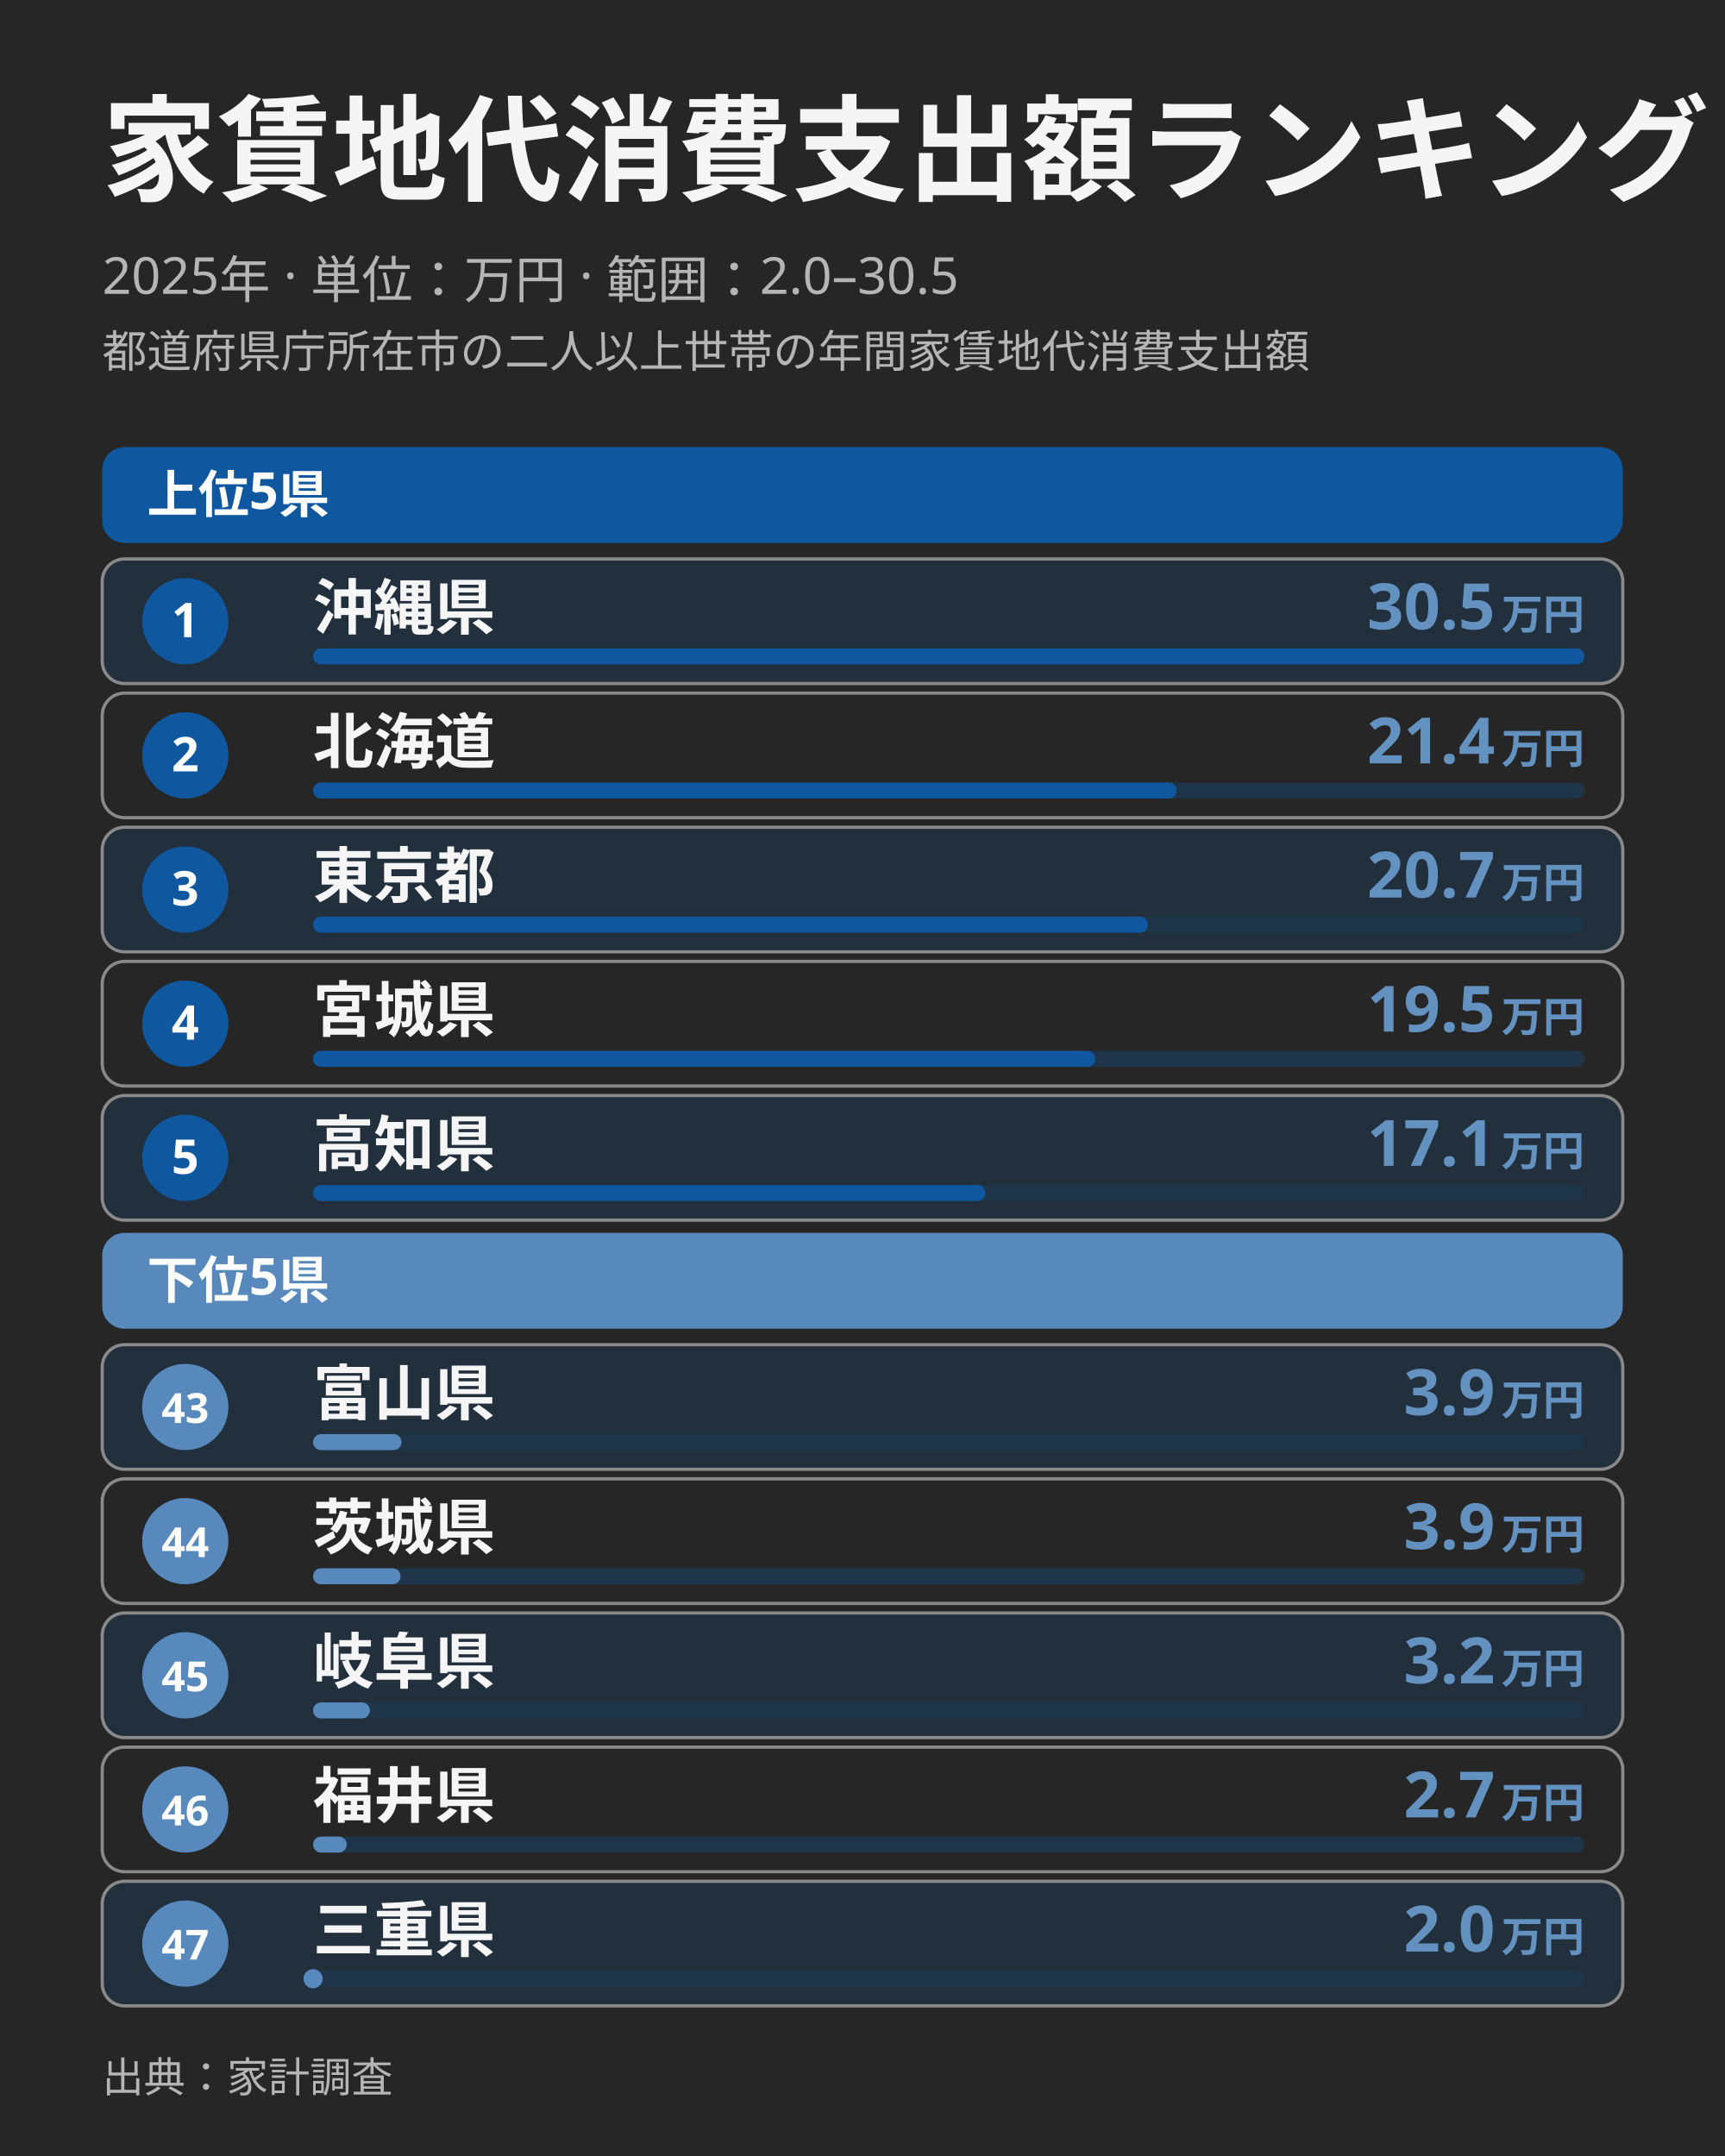
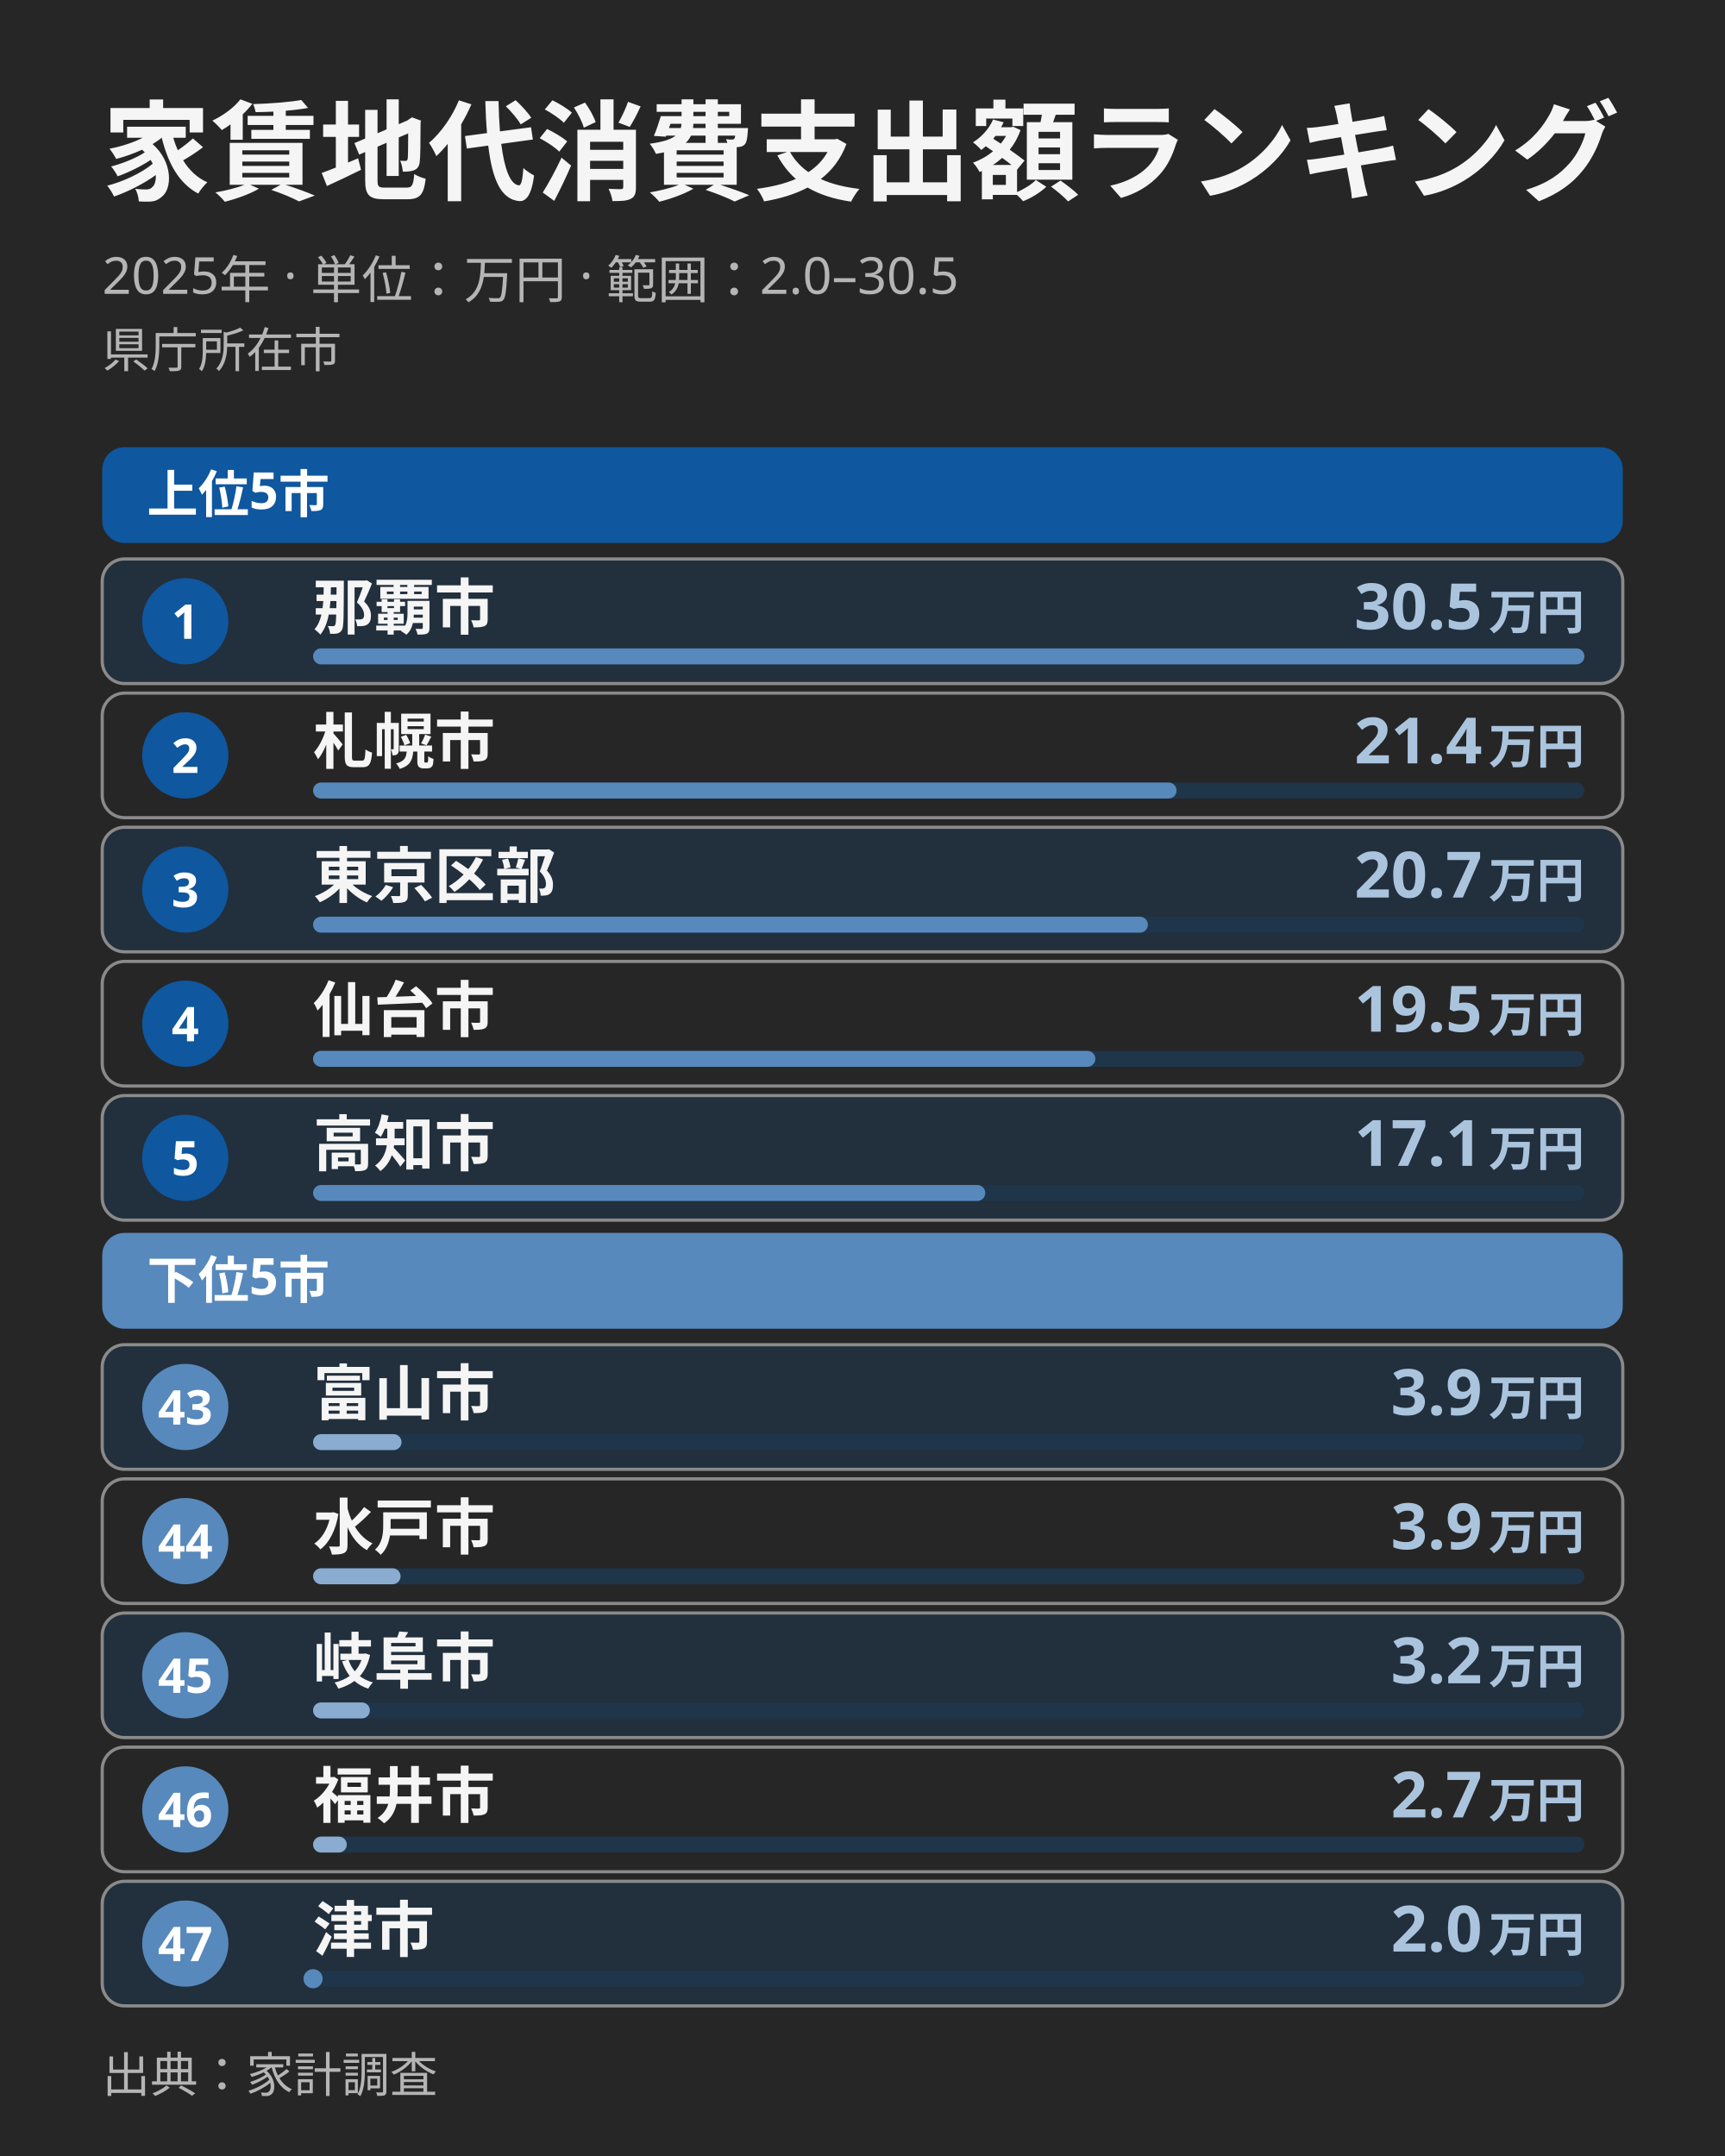
<svg xmlns="http://www.w3.org/2000/svg" width="1080" height="1350" viewBox="0 0 1080 1350" role="img" aria-label="家賃地代消費支出額ランキング" data-theme="dark" data-image-template="bar" data-domain-min="19551" data-domain-max="305313">
  <rect width="1080" height="1350" fill="#262626" />
  <g font-family="'Noto Sans JP','Hiragino Kaku Gothic ProN','Yu Gothic',Meiryo,sans-serif" fill="#F5F5F5">
-     <text x="64" y="120" font-size="72" font-weight="700">家賃地代消費支出額ランキング</text>
+     <text x="64" y="120" font-size="68" font-weight="700">家賃地代消費支出額ランキング</text>
    <text x="64" y="184" font-size="32" fill="#B5B5B5">2025年 · 単位：万円 · 範囲：2.0–30.5</text>
-     <text x="64" y="230" font-size="28" fill="#B5B5B5">都道府県庁所在市の二人以上世帯の年間家賃地代消費支出額</text>
+     <text x="64" y="230" font-size="30" fill="#B5B5B5">県庁所在市</text>
    <rect x="64" y="280" width="952" height="60" rx="14" fill="#0f579f" />
-     <text x="92" y="321" font-size="32" font-weight="700" fill="#FFFFFF">上位5県</text>
+     <text x="92" y="321" font-size="32" font-weight="700" fill="#FFFFFF">上位5市</text>
    <g data-rank="1" data-value="305313">
      <rect x="64" y="350" width="952" height="78" rx="14" fill="#222f3c" stroke="#8A8A8A" stroke-width="2" />
      <circle cx="116" cy="389" r="27" fill="#0f579f" />
-       <text x="116" y="399" text-anchor="middle" font-size="30" font-weight="700" fill="#FFFFFF">1</text>
-       <text x="196" y="394" font-size="38" font-weight="700" fill="#F5F5F5">沖縄県</text>
-       <text x="992" y="394" text-anchor="end" font-size="40" font-weight="700" fill="#6392c1">30.5<tspan font-size="26" dx="4">万円</tspan>
+       <text x="116" y="400" text-anchor="middle" font-size="30" font-weight="700" fill="#FFFFFF">1</text>
+       <text x="196" y="394" font-size="38" font-weight="700" fill="#F5F5F5">那覇市</text>
+       <text x="992" y="394" text-anchor="end" font-size="40" font-weight="700" fill="#abc4dd">30.5<tspan font-size="30" dx="4">万円</tspan>
      </text>
      <rect data-bar-track="true" x="196" y="406" width="796" height="10" rx="5" fill="#1f354a" />
-       <rect data-bar-value="true" x="196" y="406" width="796" height="10" rx="5" fill="#0f579f" />
+       <rect data-bar-value="true" x="196" y="406" width="796" height="10" rx="5" fill="#5789bc" />
    </g>
    <g data-rank="2" data-value="213636">
      <rect x="64" y="434" width="952" height="78" rx="14" fill="#262626" stroke="#8A8A8A" stroke-width="2" />
      <circle cx="116" cy="473" r="27" fill="#0f579f" />
-       <text x="116" y="483" text-anchor="middle" font-size="30" font-weight="700" fill="#FFFFFF">2</text>
-       <text x="196" y="478" font-size="38" font-weight="700" fill="#F5F5F5">北海道</text>
-       <text x="992" y="478" text-anchor="end" font-size="40" font-weight="700" fill="#6392c1">21.4<tspan font-size="26" dx="4">万円</tspan>
+       <text x="116" y="484" text-anchor="middle" font-size="30" font-weight="700" fill="#FFFFFF">2</text>
+       <text x="196" y="478" font-size="38" font-weight="700" fill="#F5F5F5">札幌市</text>
+       <text x="992" y="478" text-anchor="end" font-size="40" font-weight="700" fill="#abc4dd">21.4<tspan font-size="30" dx="4">万円</tspan>
      </text>
      <rect data-bar-track="true" x="196" y="490" width="796" height="10" rx="5" fill="#1f354a" />
-       <rect data-bar-value="true" x="196" y="490" width="540.631" height="10" rx="5" fill="#0f579f" />
+       <rect data-bar-value="true" x="196" y="490" width="540.631" height="10" rx="5" fill="#5789bc" />
    </g>
    <g data-rank="3" data-value="207194">
      <rect x="64" y="518" width="952" height="78" rx="14" fill="#222f3c" stroke="#8A8A8A" stroke-width="2" />
      <circle cx="116" cy="557" r="27" fill="#0f579f" />
-       <text x="116" y="567" text-anchor="middle" font-size="30" font-weight="700" fill="#FFFFFF">3</text>
-       <text x="196" y="562" font-size="38" font-weight="700" fill="#F5F5F5">東京都</text>
-       <text x="992" y="562" text-anchor="end" font-size="40" font-weight="700" fill="#6392c1">20.7<tspan font-size="26" dx="4">万円</tspan>
+       <text x="116" y="568" text-anchor="middle" font-size="30" font-weight="700" fill="#FFFFFF">3</text>
+       <text x="196" y="562" font-size="38" font-weight="700" fill="#F5F5F5">東京区部</text>
+       <text x="992" y="562" text-anchor="end" font-size="40" font-weight="700" fill="#abc4dd">20.7<tspan font-size="30" dx="4">万円</tspan>
      </text>
      <rect data-bar-track="true" x="196" y="574" width="796" height="10" rx="5" fill="#1f354a" />
-       <rect data-bar-value="true" x="196" y="574" width="522.686" height="10" rx="5" fill="#0f579f" />
+       <rect data-bar-value="true" x="196" y="574" width="522.686" height="10" rx="5" fill="#5789bc" />
    </g>
    <g data-rank="4" data-value="195381">
      <rect x="64" y="602" width="952" height="78" rx="14" fill="#262626" stroke="#8A8A8A" stroke-width="2" />
      <circle cx="116" cy="641" r="27" fill="#0f579f" />
-       <text x="116" y="651" text-anchor="middle" font-size="30" font-weight="700" fill="#FFFFFF">4</text>
-       <text x="196" y="646" font-size="38" font-weight="700" fill="#F5F5F5">宮城県</text>
-       <text x="992" y="646" text-anchor="end" font-size="40" font-weight="700" fill="#6392c1">19.5<tspan font-size="26" dx="4">万円</tspan>
+       <text x="116" y="652" text-anchor="middle" font-size="30" font-weight="700" fill="#FFFFFF">4</text>
+       <text x="196" y="646" font-size="38" font-weight="700" fill="#F5F5F5">仙台市</text>
+       <text x="992" y="646" text-anchor="end" font-size="40" font-weight="700" fill="#abc4dd">19.5<tspan font-size="30" dx="4">万円</tspan>
      </text>
      <rect data-bar-track="true" x="196" y="658" width="796" height="10" rx="5" fill="#1f354a" />
-       <rect data-bar-value="true" x="196" y="658" width="489.781" height="10" rx="5" fill="#0f579f" />
+       <rect data-bar-value="true" x="196" y="658" width="489.781" height="10" rx="5" fill="#5789bc" />
    </g>
    <g data-rank="5" data-value="170640">
      <rect x="64" y="686" width="952" height="78" rx="14" fill="#222f3c" stroke="#8A8A8A" stroke-width="2" />
      <circle cx="116" cy="725" r="27" fill="#0f579f" />
-       <text x="116" y="735" text-anchor="middle" font-size="30" font-weight="700" fill="#FFFFFF">5</text>
-       <text x="196" y="730" font-size="38" font-weight="700" fill="#F5F5F5">高知県</text>
-       <text x="992" y="730" text-anchor="end" font-size="40" font-weight="700" fill="#6392c1">17.1<tspan font-size="26" dx="4">万円</tspan>
+       <text x="116" y="736" text-anchor="middle" font-size="30" font-weight="700" fill="#FFFFFF">5</text>
+       <text x="196" y="730" font-size="38" font-weight="700" fill="#F5F5F5">高知市</text>
+       <text x="992" y="730" text-anchor="end" font-size="40" font-weight="700" fill="#abc4dd">17.1<tspan font-size="30" dx="4">万円</tspan>
      </text>
      <rect data-bar-track="true" x="196" y="742" width="796" height="10" rx="5" fill="#1f354a" />
-       <rect data-bar-value="true" x="196" y="742" width="420.864" height="10" rx="5" fill="#0f579f" />
+       <rect data-bar-value="true" x="196" y="742" width="420.864" height="10" rx="5" fill="#5789bc" />
    </g>
    <rect x="64" y="772" width="952" height="60" rx="14" fill="#5789bc" />
-     <text x="92" y="813" font-size="32" font-weight="700" fill="#FFFFFF">下位5県</text>
+     <text x="92" y="813" font-size="32" font-weight="700" fill="#FFFFFF">下位5市</text>
    <g data-rank="43" data-value="39438">
      <rect x="64" y="842" width="952" height="78" rx="14" fill="#222f3c" stroke="#8A8A8A" stroke-width="2" />
      <circle cx="116" cy="881" r="27" fill="#5789bc" />
-       <text x="116" y="891" text-anchor="middle" font-size="26" font-weight="700" fill="#FFFFFF">43</text>
-       <text x="196" y="886" font-size="38" font-weight="700" fill="#F5F5F5">富山県</text>
-       <text x="992" y="886" text-anchor="end" font-size="40" font-weight="700" fill="#6392c1">3.9<tspan font-size="26" dx="4">万円</tspan>
+       <text x="116" y="892" text-anchor="middle" font-size="30" font-weight="700" fill="#FFFFFF">43</text>
+       <text x="196" y="886" font-size="38" font-weight="700" fill="#F5F5F5">富山市</text>
+       <text x="992" y="886" text-anchor="end" font-size="40" font-weight="700" fill="#abc4dd">3.9<tspan font-size="30" dx="4">万円</tspan>
      </text>
      <rect data-bar-track="true" x="196" y="898" width="796" height="10" rx="5" fill="#1f354a" />
-       <rect data-bar-value="true" x="196" y="898" width="55.396" height="10" rx="5" fill="#5789bc" />
+       <rect data-bar-value="true" x="196" y="898" width="55.396" height="10" rx="5" fill="#89acd0" />
    </g>
    <g data-rank="44" data-value="39222">
      <rect x="64" y="926" width="952" height="78" rx="14" fill="#262626" stroke="#8A8A8A" stroke-width="2" />
      <circle cx="116" cy="965" r="27" fill="#5789bc" />
-       <text x="116" y="975" text-anchor="middle" font-size="26" font-weight="700" fill="#FFFFFF">44</text>
-       <text x="196" y="970" font-size="38" font-weight="700" fill="#F5F5F5">茨城県</text>
-       <text x="992" y="970" text-anchor="end" font-size="40" font-weight="700" fill="#6392c1">3.9<tspan font-size="26" dx="4">万円</tspan>
+       <text x="116" y="976" text-anchor="middle" font-size="30" font-weight="700" fill="#FFFFFF">44</text>
+       <text x="196" y="970" font-size="38" font-weight="700" fill="#F5F5F5">水戸市</text>
+       <text x="992" y="970" text-anchor="end" font-size="40" font-weight="700" fill="#abc4dd">3.9<tspan font-size="30" dx="4">万円</tspan>
      </text>
      <rect data-bar-track="true" x="196" y="982" width="796" height="10" rx="5" fill="#1f354a" />
-       <rect data-bar-value="true" x="196" y="982" width="54.794" height="10" rx="5" fill="#5789bc" />
+       <rect data-bar-value="true" x="196" y="982" width="54.794" height="10" rx="5" fill="#89acd0" />
    </g>
    <g data-rank="45" data-value="32320">
      <rect x="64" y="1010" width="952" height="78" rx="14" fill="#222f3c" stroke="#8A8A8A" stroke-width="2" />
      <circle cx="116" cy="1049" r="27" fill="#5789bc" />
-       <text x="116" y="1059" text-anchor="middle" font-size="26" font-weight="700" fill="#FFFFFF">45</text>
-       <text x="196" y="1054" font-size="38" font-weight="700" fill="#F5F5F5">岐阜県</text>
-       <text x="992" y="1054" text-anchor="end" font-size="40" font-weight="700" fill="#6392c1">3.2<tspan font-size="26" dx="4">万円</tspan>
+       <text x="116" y="1060" text-anchor="middle" font-size="30" font-weight="700" fill="#FFFFFF">45</text>
+       <text x="196" y="1054" font-size="38" font-weight="700" fill="#F5F5F5">岐阜市</text>
+       <text x="992" y="1054" text-anchor="end" font-size="40" font-weight="700" fill="#abc4dd">3.2<tspan font-size="30" dx="4">万円</tspan>
      </text>
      <rect data-bar-track="true" x="196" y="1066" width="796" height="10" rx="5" fill="#1f354a" />
-       <rect data-bar-value="true" x="196" y="1066" width="35.568" height="10" rx="5" fill="#5789bc" />
+       <rect data-bar-value="true" x="196" y="1066" width="35.568" height="10" rx="5" fill="#89acd0" />
    </g>
    <g data-rank="46" data-value="27131">
      <rect x="64" y="1094" width="952" height="78" rx="14" fill="#262626" stroke="#8A8A8A" stroke-width="2" />
      <circle cx="116" cy="1133" r="27" fill="#5789bc" />
-       <text x="116" y="1143" text-anchor="middle" font-size="26" font-weight="700" fill="#FFFFFF">46</text>
-       <text x="196" y="1138" font-size="38" font-weight="700" fill="#F5F5F5">福井県</text>
-       <text x="992" y="1138" text-anchor="end" font-size="40" font-weight="700" fill="#6392c1">2.7<tspan font-size="26" dx="4">万円</tspan>
+       <text x="116" y="1144" text-anchor="middle" font-size="30" font-weight="700" fill="#FFFFFF">46</text>
+       <text x="196" y="1138" font-size="38" font-weight="700" fill="#F5F5F5">福井市</text>
+       <text x="992" y="1138" text-anchor="end" font-size="40" font-weight="700" fill="#abc4dd">2.7<tspan font-size="30" dx="4">万円</tspan>
      </text>
      <rect data-bar-track="true" x="196" y="1150" width="796" height="10" rx="5" fill="#1f354a" />
-       <rect data-bar-value="true" x="196" y="1150" width="21.114" height="10" rx="5" fill="#5789bc" />
+       <rect data-bar-value="true" x="196" y="1150" width="21.114" height="10" rx="5" fill="#89acd0" />
    </g>
    <g data-rank="47" data-value="19551">
      <rect x="64" y="1178" width="952" height="78" rx="14" fill="#222f3c" stroke="#8A8A8A" stroke-width="2" />
      <circle cx="116" cy="1217" r="27" fill="#5789bc" />
-       <text x="116" y="1227" text-anchor="middle" font-size="26" font-weight="700" fill="#FFFFFF">47</text>
-       <text x="196" y="1222" font-size="38" font-weight="700" fill="#F5F5F5">三重県</text>
-       <text x="992" y="1222" text-anchor="end" font-size="40" font-weight="700" fill="#6392c1">2.0<tspan font-size="26" dx="4">万円</tspan>
+       <text x="116" y="1228" text-anchor="middle" font-size="30" font-weight="700" fill="#FFFFFF">47</text>
+       <text x="196" y="1222" font-size="38" font-weight="700" fill="#F5F5F5">津市</text>
+       <text x="992" y="1222" text-anchor="end" font-size="40" font-weight="700" fill="#abc4dd">2.0<tspan font-size="30" dx="4">万円</tspan>
      </text>
      <rect data-bar-track="true" x="196" y="1234" width="796" height="10" rx="5" fill="#1f354a" />
-       <rect data-bar-value="true" x="196" y="1234" width="0" height="10" rx="5" fill="#5789bc" />
+       <rect data-bar-value="true" x="196" y="1234" width="0" height="10" rx="5" fill="#89acd0" />
      <circle cx="196" cy="1239" r="6" fill="#5789bc" />
    </g>
-     <text x="64" y="1310" font-size="26" fill="#B5B5B5">出典：家計調査</text>
+     <text x="64" y="1310" font-size="30" fill="#B5B5B5">出典：家計調査</text>
  </g>
</svg>
